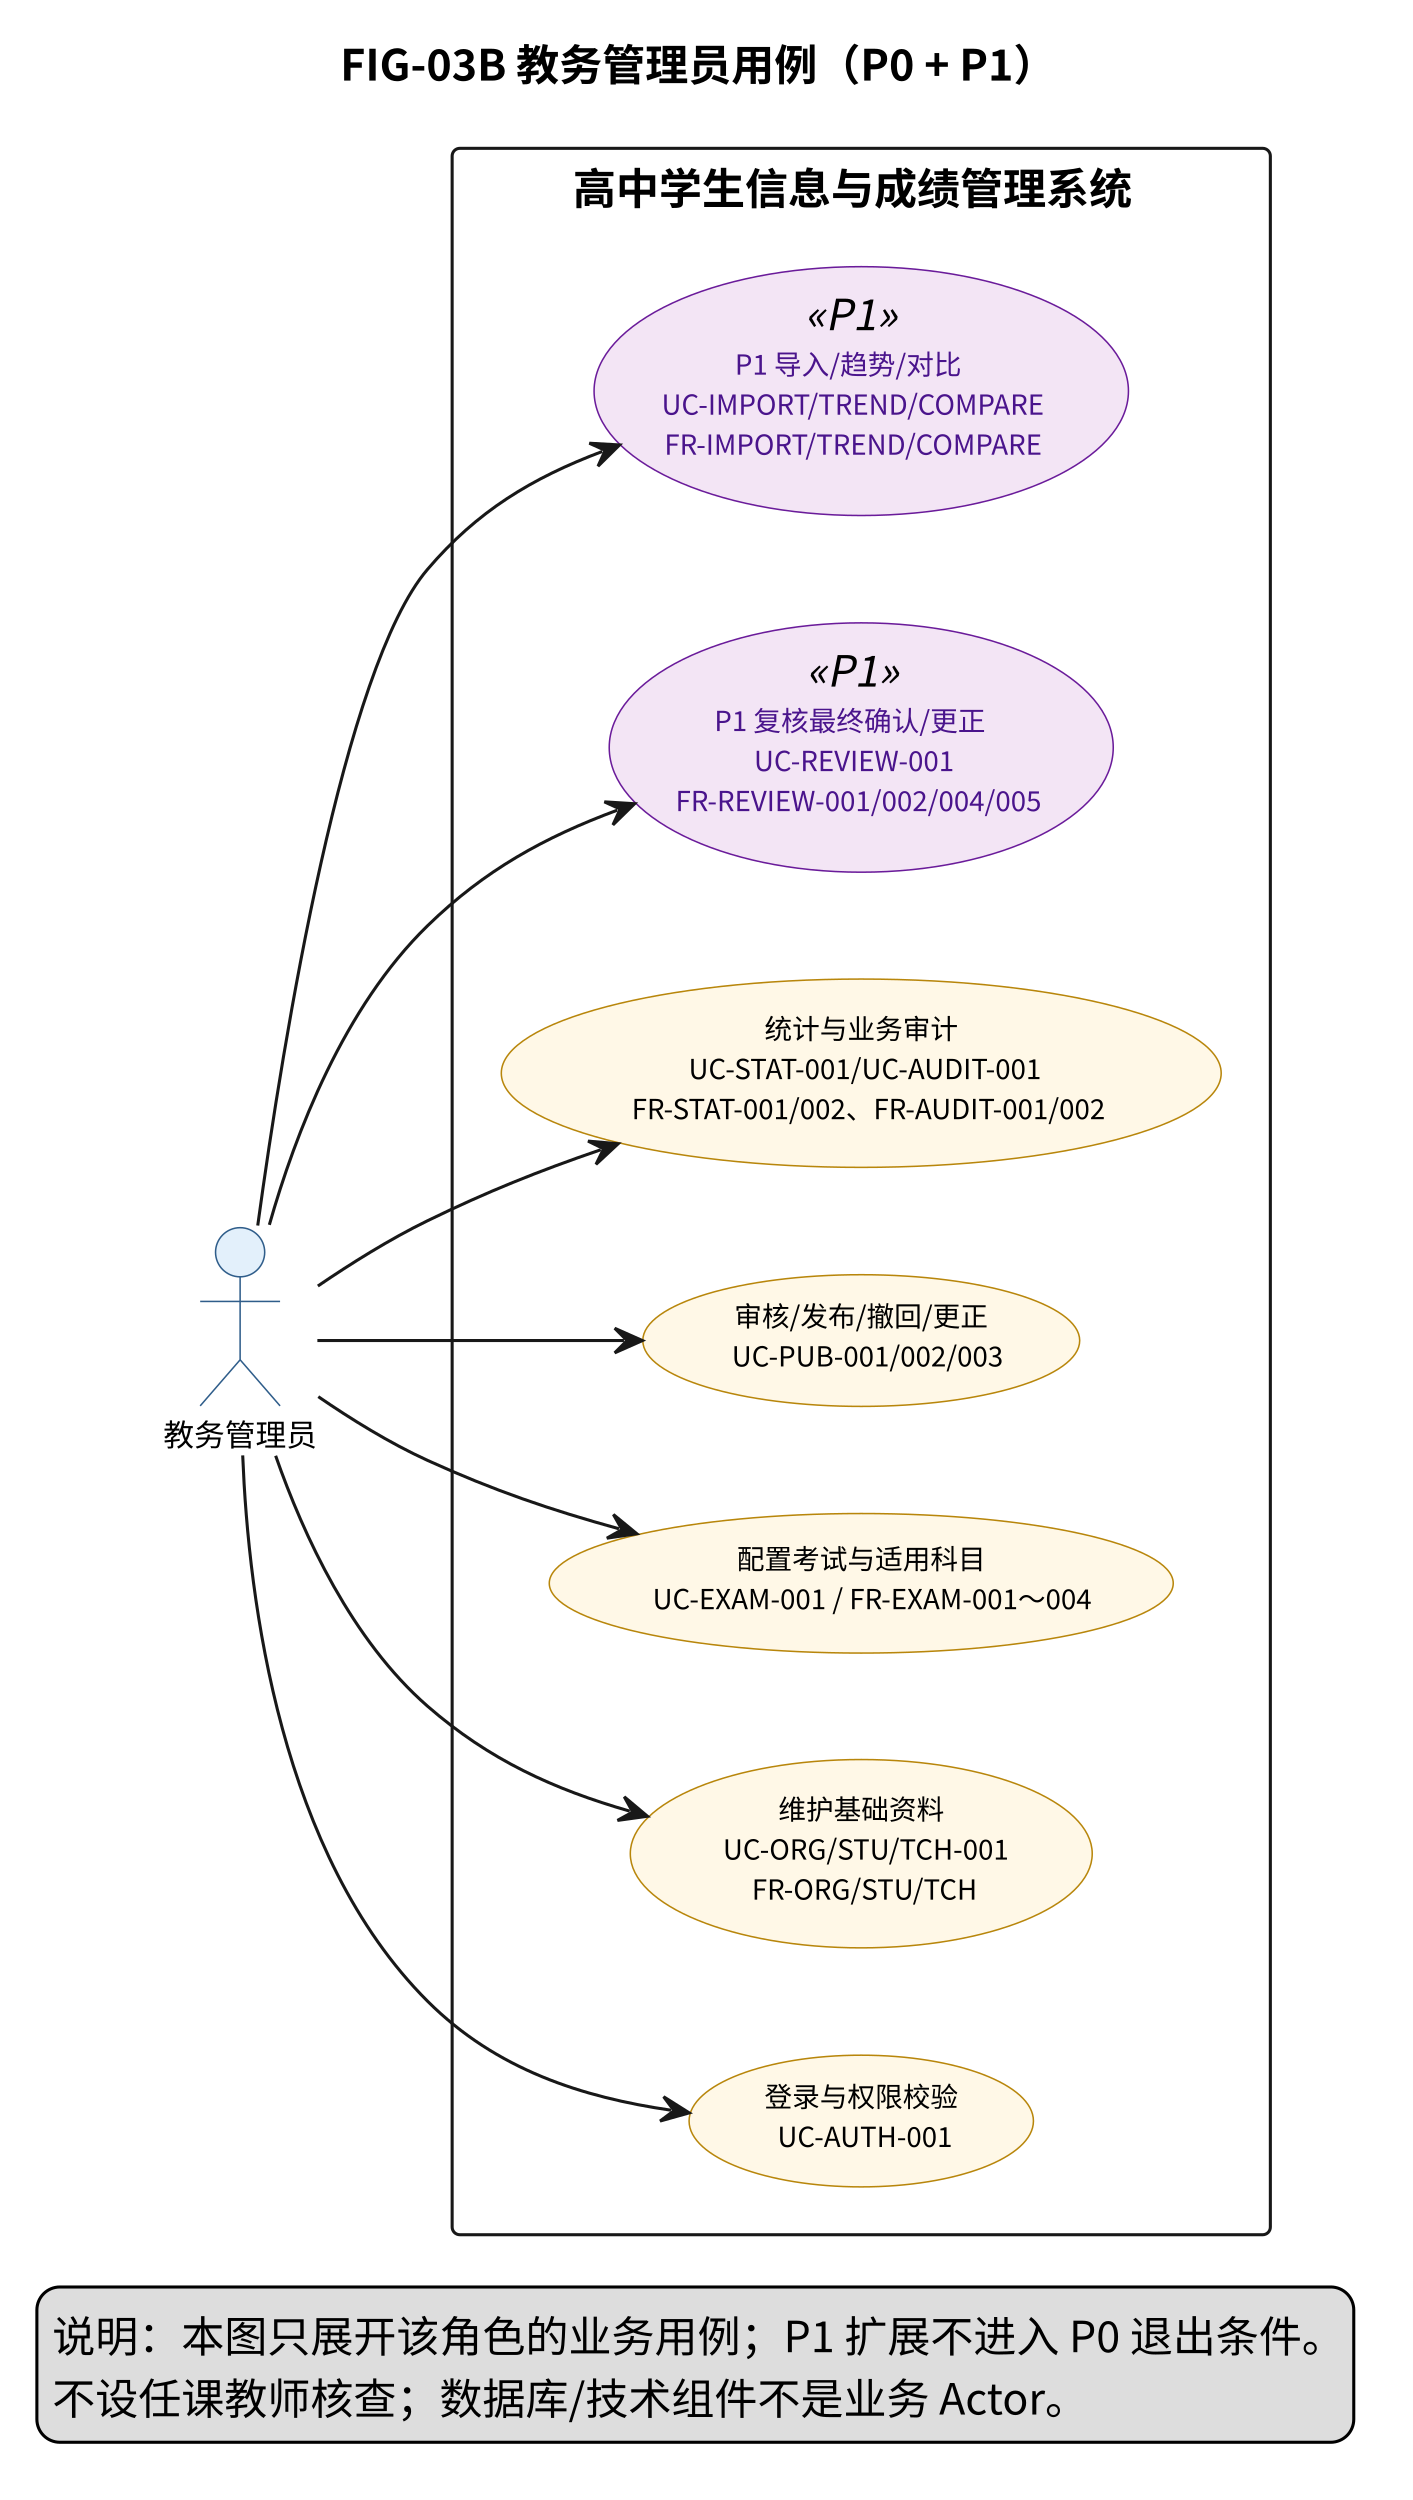
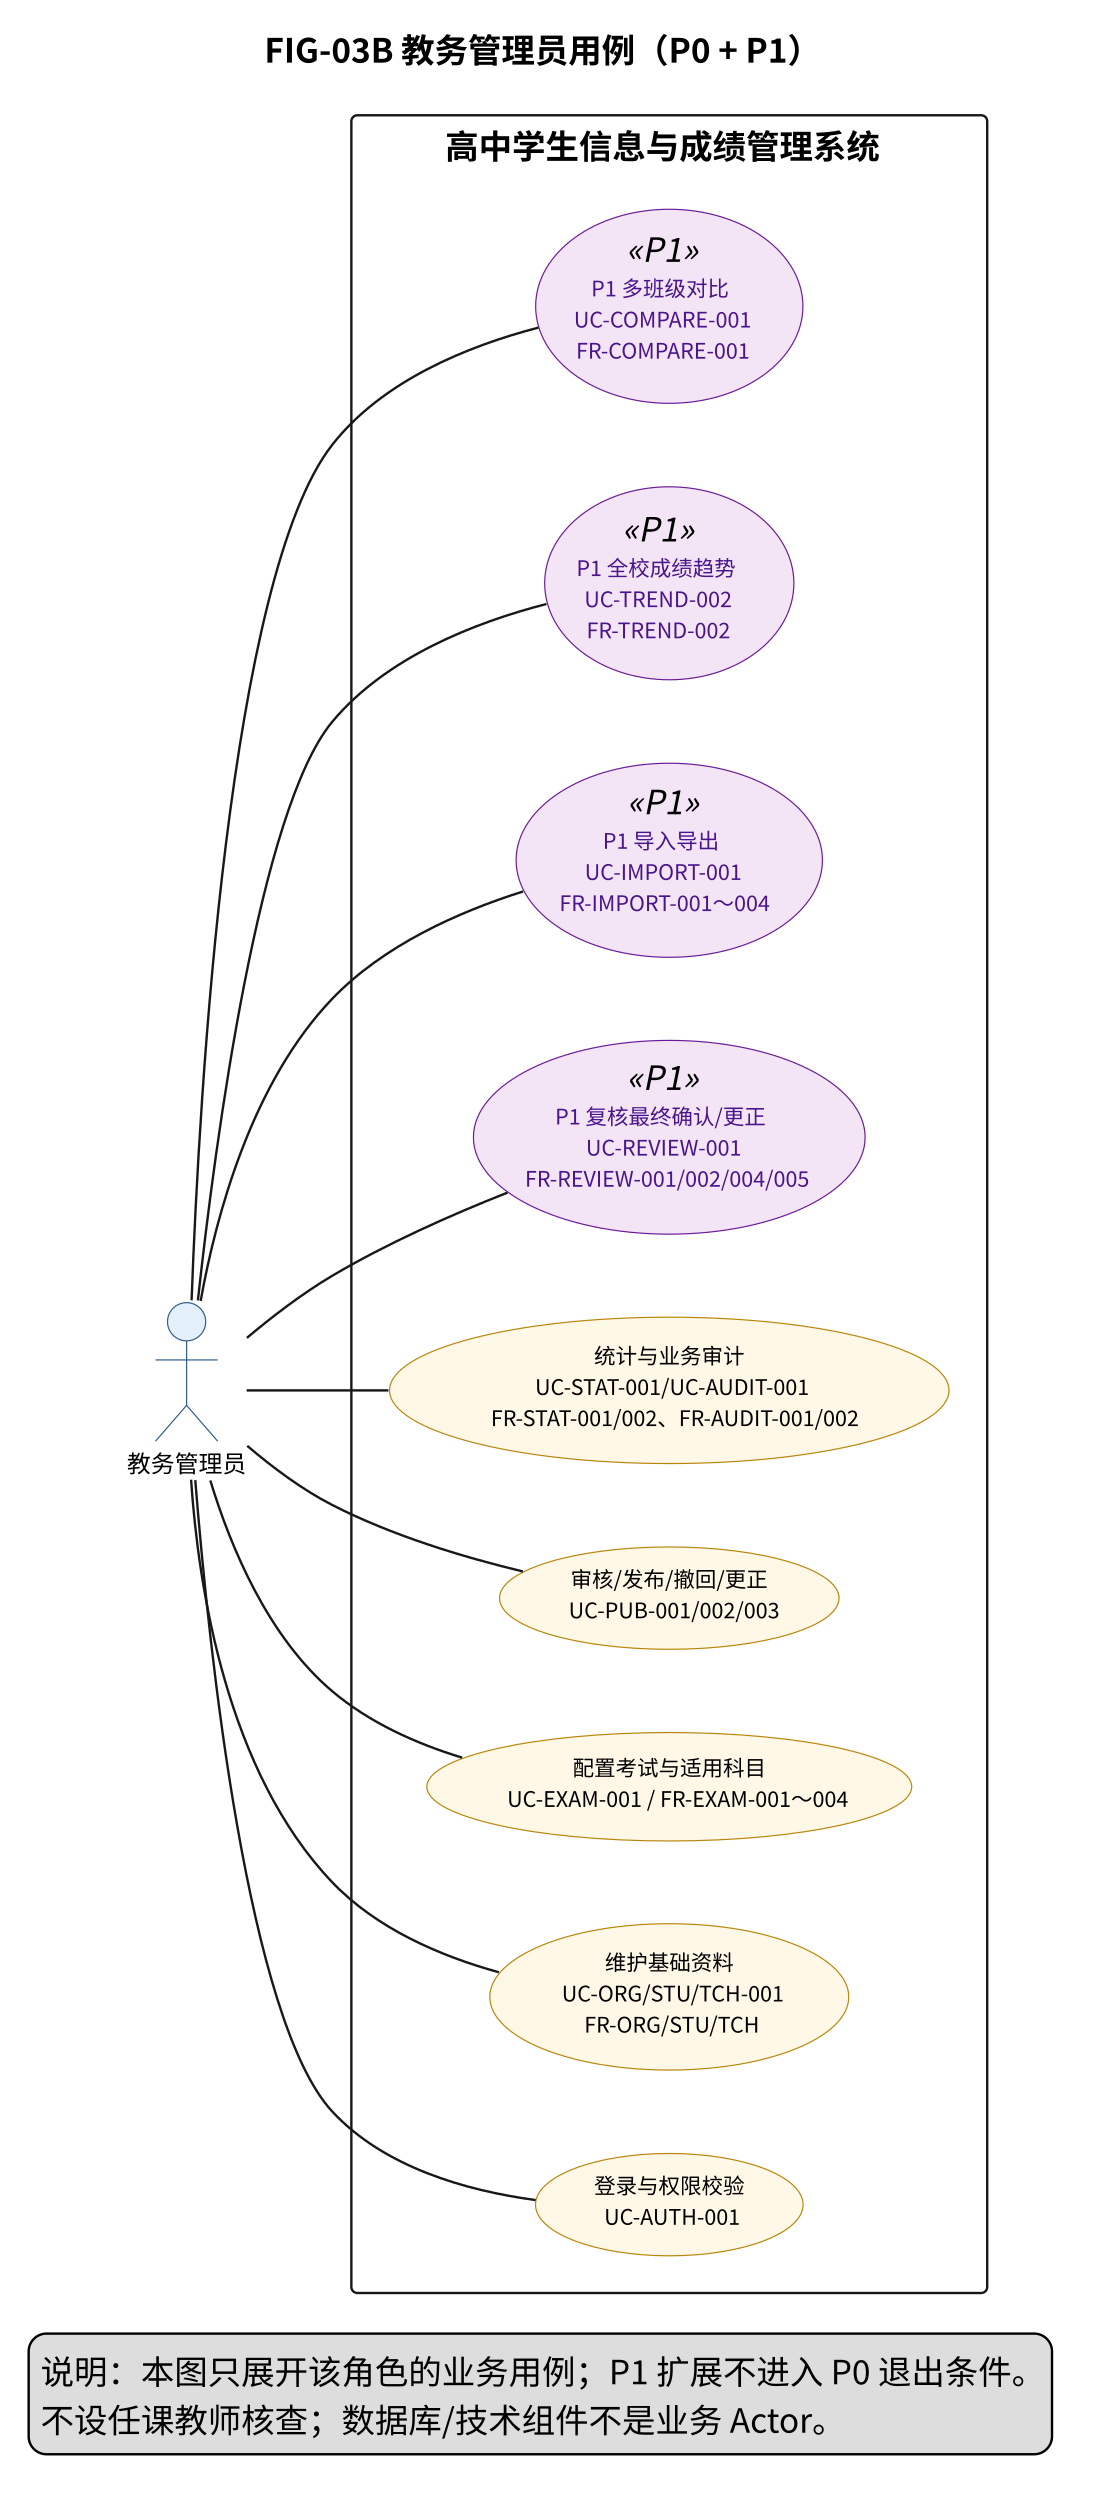
- <svg xmlns="http://www.w3.org/2000/svg" contentStyleType="text/css" height="1695.833px" preserveAspectRatio="none" style="width:958px;height:1695px;background:#FFFFFF;" version="1.1" viewBox="0 0 958 1695" width="958.333px" zoomAndPan="magnify">
+ <svg xmlns="http://www.w3.org/2000/svg" contentStyleType="text/css" height="1854.062px" preserveAspectRatio="none" style="width:814px;height:1854px;background:#FFFFFF;" version="1.1" viewBox="0 0 814 1854" width="814.583px" zoomAndPan="magnify">
  <defs />
  <g>
-     <text fill="#000000" font-family="Noto Sans CJK SC" font-size="29.167" font-weight="bold" lengthAdjust="spacing" textLength="481.518" x="230.668" y="54.666">FIG-03B 教务管理员用例（P0 + P1）</text>
+     <text fill="#000000" font-family="Noto Sans CJK SC" font-size="24.792" font-weight="bold" lengthAdjust="spacing" textLength="409.29" x="196.068" y="46.467">FIG-03B 教务管理员用例（P0 + P1）</text>
    <g id="cluster_高中学生信息与成绩管理系统">
-       <rect fill="none" height="1414.583" rx="5.208" ry="5.208" style="stroke:#181818;stroke-width:2.083;" width="554.75" x="306.552" y="100.567" />
-       <text fill="#000000" font-family="Noto Sans CJK SC" font-size="29.167" font-weight="bold" lengthAdjust="spacing" textLength="391.014" x="388.42" y="138.566">高中学生信息与成绩管理系统</text>
+       <rect fill="none" height="1615" rx="4.427" ry="4.427" style="stroke:#181818;stroke-width:1.771;" width="471.538" x="260.569" y="85.481" />
+       <text fill="#000000" font-family="Noto Sans CJK SC" font-size="24.792" font-weight="bold" lengthAdjust="spacing" textLength="332.362" x="330.157" y="117.781">高中学生信息与成绩管理系统</text>
    </g>
    <g id="elem_U_LOGIN">
-       <ellipse cx="583.934" cy="1438.067" fill="#FFF8E7" rx="116.736" ry="44.646" style="stroke:#B8860B;stroke-width:1.042;" />
-       <text fill="#000000" font-family="Noto Sans CJK SC" font-size="18.75" lengthAdjust="spacing" textLength="131.251" x="518.309" y="1428.5">登录与权限校验</text>
-       <text fill="#000000" font-family="Noto Sans CJK SC" font-size="18.75" lengthAdjust="spacing" textLength="113.682" x="527.093" y="1455.65">UC-AUTH-001</text>
+       <ellipse cx="496.344" cy="1634.961" fill="#FFF8E7" rx="99.226" ry="37.949" style="stroke:#B8860B;stroke-width:0.885;" />
+       <text fill="#000000" font-family="Noto Sans CJK SC" font-size="15.938" lengthAdjust="spacing" textLength="111.563" x="440.562" y="1626.829">登录与权限校验</text>
+       <text fill="#000000" font-family="Noto Sans CJK SC" font-size="15.938" lengthAdjust="spacing" textLength="96.63" x="448.029" y="1649.907">UC-AUTH-001</text>
    </g>
    <g id="elem_U_BASE">
-       <ellipse cx="583.935" cy="1256.807" fill="#FFF8E7" rx="156.591" ry="63.844" style="stroke:#B8860B;stroke-width:1.042;" />
-       <text fill="#000000" font-family="Noto Sans CJK SC" font-size="18.75" lengthAdjust="spacing" textLength="112.501" x="527.684" y="1233.665">维护基础资料</text>
-       <text fill="#000000" font-family="Noto Sans CJK SC" font-size="18.75" lengthAdjust="spacing" textLength="187.614" x="490.128" y="1260.815">UC-ORG/STU/TCH-001</text>
-       <text fill="#000000" font-family="Noto Sans CJK SC" font-size="18.75" lengthAdjust="spacing" textLength="148.37" x="509.75" y="1287.965">FR-ORG/STU/TCH</text>
+       <ellipse cx="496.344" cy="1480.89" fill="#FFF8E7" rx="133.102" ry="54.268" style="stroke:#B8860B;stroke-width:0.885;" />
+       <text fill="#000000" font-family="Noto Sans CJK SC" font-size="15.938" lengthAdjust="spacing" textLength="95.626" x="448.532" y="1461.219">维护基础资料</text>
+       <text fill="#000000" font-family="Noto Sans CJK SC" font-size="15.938" lengthAdjust="spacing" textLength="159.472" x="416.609" y="1484.297">UC-ORG/STU/TCH-001</text>
+       <text fill="#000000" font-family="Noto Sans CJK SC" font-size="15.938" lengthAdjust="spacing" textLength="126.114" x="433.287" y="1507.374">FR-ORG/STU/TCH</text>
    </g>
    <g id="elem_U_EXAM">
-       <ellipse cx="583.932" cy="1073.476" fill="#FFF8E7" rx="211.525" ry="47.305" style="stroke:#B8860B;stroke-width:1.042;" />
-       <text fill="#000000" font-family="Noto Sans CJK SC" font-size="18.75" lengthAdjust="spacing" textLength="168.751" x="499.556" y="1063.909">配置考试与适用科目</text>
-       <text fill="#000000" font-family="Noto Sans CJK SC" font-size="18.75" lengthAdjust="spacing" textLength="282.958" x="442.452" y="1091.059">UC-EXAM-001 / FR-EXAM-001～004</text>
+       <ellipse cx="496.342" cy="1325.059" fill="#FFF8E7" rx="179.796" ry="40.209" style="stroke:#B8860B;stroke-width:0.885;" />
+       <text fill="#000000" font-family="Noto Sans CJK SC" font-size="15.938" lengthAdjust="spacing" textLength="143.439" x="424.623" y="1316.927">配置考试与适用科目</text>
+       <text fill="#000000" font-family="Noto Sans CJK SC" font-size="15.938" lengthAdjust="spacing" textLength="240.514" x="376.085" y="1340.004">UC-EXAM-001 / FR-EXAM-001～004</text>
    </g>
    <g id="elem_U_PUB">
-       <ellipse cx="583.928" cy="908.9" fill="#FFF8E7" rx="148.105" ry="44.646" style="stroke:#B8860B;stroke-width:1.042;" />
-       <text fill="#000000" font-family="Noto Sans CJK SC" font-size="18.75" lengthAdjust="spacing" textLength="172.276" x="497.79" y="899.333">审核/发布/撤回/更正</text>
-       <text fill="#000000" font-family="Noto Sans CJK SC" font-size="18.75" lengthAdjust="spacing" textLength="175.614" x="496.122" y="926.484">UC-PUB-001/002/003</text>
+       <ellipse cx="496.339" cy="1185.169" fill="#FFF8E7" rx="125.889" ry="37.949" style="stroke:#B8860B;stroke-width:0.885;" />
+       <text fill="#000000" font-family="Noto Sans CJK SC" font-size="15.938" lengthAdjust="spacing" textLength="146.435" x="423.122" y="1177.038">审核/发布/撤回/更正</text>
+       <text fill="#000000" font-family="Noto Sans CJK SC" font-size="15.938" lengthAdjust="spacing" textLength="149.272" x="421.703" y="1200.115">UC-PUB-001/002/003</text>
    </g>
    <g id="elem_U_STAT">
-       <ellipse cx="583.928" cy="727.64" fill="#FFF8E7" rx="244.043" ry="63.844" style="stroke:#B8860B;stroke-width:1.042;" />
-       <text fill="#000000" font-family="Noto Sans CJK SC" font-size="18.75" lengthAdjust="spacing" textLength="131.251" x="518.303" y="704.498">统计与业务审计</text>
-       <text fill="#000000" font-family="Noto Sans CJK SC" font-size="18.75" lengthAdjust="spacing" textLength="234.227" x="466.815" y="731.648">UC-STAT-001/UC-AUDIT-001</text>
-       <text fill="#000000" font-family="Noto Sans CJK SC" font-size="18.75" lengthAdjust="spacing" textLength="311.289" x="428.284" y="758.798">FR-STAT-001/002、FR-AUDIT-001/002</text>
+       <ellipse cx="496.339" cy="1031.098" fill="#FFF8E7" rx="207.436" ry="54.268" style="stroke:#B8860B;stroke-width:0.885;" />
+       <text fill="#000000" font-family="Noto Sans CJK SC" font-size="15.938" lengthAdjust="spacing" textLength="111.563" x="440.557" y="1011.428">统计与业务审计</text>
+       <text fill="#000000" font-family="Noto Sans CJK SC" font-size="15.938" lengthAdjust="spacing" textLength="199.093" x="396.793" y="1034.505">UC-STAT-001/UC-AUDIT-001</text>
+       <text fill="#000000" font-family="Noto Sans CJK SC" font-size="15.938" lengthAdjust="spacing" textLength="264.596" x="364.041" y="1057.583">FR-STAT-001/002、FR-AUDIT-001/002</text>
    </g>
    <g id="elem_U_REVIEW">
-       <ellipse cx="583.918" cy="506.822" fill="#F3E5F5" rx="170.865" ry="84.526" style="stroke:#6A1B9A;stroke-width:1.042;" />
-       <text fill="#000000" font-family="Noto Sans CJK SC" font-size="29.167" font-style="italic" lengthAdjust="spacing" textLength="57.662" x="546.741" y="465.509">«P1»</text>
-       <text fill="#4A148C" font-family="Noto Sans CJK SC" font-size="18.75" lengthAdjust="spacing" textLength="182.532" x="484.306" y="495.659">P1 复核最终确认/更正</text>
-       <text fill="#4A148C" font-family="Noto Sans CJK SC" font-size="18.75" lengthAdjust="spacing" textLength="128.776" x="511.184" y="522.81">UC-REVIEW-001</text>
-       <text fill="#4A148C" font-family="Noto Sans CJK SC" font-size="18.75" lengthAdjust="spacing" textLength="235.108" x="458.018" y="549.96">FR-REVIEW-001/002/004/005</text>
+       <ellipse cx="496.33" cy="843.403" fill="#F3E5F5" rx="145.235" ry="71.847" style="stroke:#6A1B9A;stroke-width:0.885;" />
+       <text fill="#000000" font-family="Noto Sans CJK SC" font-size="24.792" font-style="italic" lengthAdjust="spacing" textLength="49.013" x="464.73" y="808.287">«P1»</text>
+       <text fill="#4A148C" font-family="Noto Sans CJK SC" font-size="15.938" lengthAdjust="spacing" textLength="155.153" x="411.66" y="833.915">P1 复核最终确认/更正</text>
+       <text fill="#4A148C" font-family="Noto Sans CJK SC" font-size="15.938" lengthAdjust="spacing" textLength="109.46" x="434.507" y="856.992">UC-REVIEW-001</text>
+       <text fill="#4A148C" font-family="Noto Sans CJK SC" font-size="15.938" lengthAdjust="spacing" textLength="199.842" x="389.315" y="880.07">FR-REVIEW-001/002/004/005</text>
    </g>
-     <g id="elem_U_EXT">
-       <ellipse cx="583.935" cy="265.158" fill="#F3E5F5" rx="181.154" ry="84.362" style="stroke:#6A1B9A;stroke-width:1.042;" />
-       <text fill="#000000" font-family="Noto Sans CJK SC" font-size="29.167" font-style="italic" lengthAdjust="spacing" textLength="57.662" x="545.646" y="223.882">«P1»</text>
-       <text fill="#4A148C" font-family="Noto Sans CJK SC" font-size="18.75" lengthAdjust="spacing" textLength="152.457" x="498.249" y="254.032">P1 导入/趋势/对比</text>
-       <text fill="#4A148C" font-family="Noto Sans CJK SC" font-size="18.75" lengthAdjust="spacing" textLength="251.946" x="448.505" y="281.182">UC-IMPORT/TREND/COMPARE</text>
-       <text fill="#4A148C" font-family="Noto Sans CJK SC" font-size="18.75" lengthAdjust="spacing" textLength="248.083" x="450.436" y="308.332">FR-IMPORT/TREND/COMPARE</text>
+     <g id="elem_U_IMPORT">
+       <ellipse cx="496.334" cy="637.976" fill="#F3E5F5" rx="113.577" ry="71.961" style="stroke:#6A1B9A;stroke-width:0.885;" />
+       <text fill="#000000" font-family="Noto Sans CJK SC" font-size="24.792" font-style="italic" lengthAdjust="spacing" textLength="49.013" x="465.086" y="603.864">«P1»</text>
+       <text fill="#4A148C" font-family="Noto Sans CJK SC" font-size="15.938" lengthAdjust="spacing" textLength="85.091" x="447.047" y="629.491">P1 导入导出</text>
+       <text fill="#4A148C" font-family="Noto Sans CJK SC" font-size="15.938" lengthAdjust="spacing" textLength="111.962" x="433.612" y="652.569">UC-IMPORT-001</text>
+       <text fill="#4A148C" font-family="Noto Sans CJK SC" font-size="15.938" lengthAdjust="spacing" textLength="149.527" x="414.829" y="675.647">FR-IMPORT-001～004</text>
+     </g>
+     <g id="elem_U_TREND">
+       <ellipse cx="496.338" cy="432.561" fill="#F3E5F5" rx="92.402" ry="71.555" style="stroke:#6A1B9A;stroke-width:0.885;" />
+       <text fill="#000000" font-family="Noto Sans CJK SC" font-size="24.792" font-style="italic" lengthAdjust="spacing" textLength="49.013" x="461.439" y="401.57">«P1»</text>
+       <text fill="#4A148C" font-family="Noto Sans CJK SC" font-size="15.938" lengthAdjust="spacing" textLength="116.966" x="427.462" y="427.197">P1 全校成绩趋势</text>
+       <text fill="#4A148C" font-family="Noto Sans CJK SC" font-size="15.938" lengthAdjust="spacing" textLength="105.268" x="433.312" y="450.275">UC-TREND-002</text>
+       <text fill="#4A148C" font-family="Noto Sans CJK SC" font-size="15.938" lengthAdjust="spacing" textLength="101.985" x="434.953" y="473.352">FR-TREND-002</text>
+     </g>
+     <g id="elem_U_COMPARE">
+       <ellipse cx="496.339" cy="227.152" fill="#F3E5F5" rx="99.097" ry="71.953" style="stroke:#6A1B9A;stroke-width:0.885;" />
+       <text fill="#000000" font-family="Noto Sans CJK SC" font-size="24.792" font-style="italic" lengthAdjust="spacing" textLength="49.013" x="464.401" y="194.195">«P1»</text>
+       <text fill="#4A148C" font-family="Noto Sans CJK SC" font-size="15.938" lengthAdjust="spacing" textLength="101.028" x="438.394" y="219.823">P1 多班级对比</text>
+       <text fill="#4A148C" font-family="Noto Sans CJK SC" font-size="15.938" lengthAdjust="spacing" textLength="126.704" x="425.556" y="242.9">UC-COMPARE-001</text>
+       <text fill="#4A148C" font-family="Noto Sans CJK SC" font-size="15.938" lengthAdjust="spacing" textLength="123.421" x="427.198" y="265.978">FR-COMPARE-001</text>
    </g>
    <g id="elem_AC">
-       <ellipse cx="162.802" cy="849.025" fill="#E3F0FB" rx="16.667" ry="16.667" style="stroke:#2F5D8A;stroke-width:1.042;" />
-       <path d="M162.802,865.692 L162.802,921.942 M135.719,882.358 L189.886,882.358 M162.802,921.942 L135.719,953.192 M162.802,921.942 L189.886,953.192 " fill="none" style="stroke:#2F5D8A;stroke-width:1.042;" />
-       <text fill="#000000" font-family="Noto Sans CJK SC" font-size="20.833" lengthAdjust="spacing" textLength="104.166" x="110.719" y="980.483">教务管理员</text>
+       <ellipse cx="138.382" cy="980.213" fill="#E3F0FB" rx="14.167" ry="14.167" style="stroke:#2F5D8A;stroke-width:0.885;" />
+       <path d="M138.382,994.379 L138.382,1042.192 M115.361,1008.546 L161.403,1008.546 M138.382,1042.192 L115.361,1068.754 M138.382,1042.192 L161.403,1068.754 " fill="none" style="stroke:#2F5D8A;stroke-width:0.885;" />
+       <text fill="#000000" font-family="Noto Sans CJK SC" font-size="17.708" lengthAdjust="spacing" textLength="88.541" x="94.111" y="1091.952">教务管理员</text>
    </g>
    <g id="link_AC_U_LOGIN">
-       <path d="M164.552,986.754 C168.49,1086.275 190.511,1257.525 289.886,1356.816 C336.406,1403.296 394.745,1421.976 454.912,1430.726 " fill="none" id="AC-to-U_LOGIN" style="stroke:#181818;stroke-width:2.083;" />
-       <polygon fill="#181818" points="467.281,1432.525,449.926,1421.58,456.973,1431.026,447.527,1438.073,467.281,1432.525" style="stroke:#181818;stroke-width:2.083;" />
+       <path d="M144.81,1097.672 C155.063,1225.473 183.892,1498.483 246.403,1565.898 C284.724,1607.212 345.428,1624.584 397.225,1631.578 " fill="none" id="AC-U_LOGIN" style="stroke:#181818;stroke-width:1.771;" />
    </g>
    <g id="link_AC_U_BASE">
-       <path d="M186.886,987.004 C205.927,1041.483 238.656,1112.15 289.886,1156.816 C331.698,1193.254 375.395,1213.106 426.957,1227.96 " fill="none" id="AC-to-U_BASE" style="stroke:#181818;stroke-width:2.083;" />
-       <polygon fill="#181818" points="438.969,1231.421,423.259,1218.223,428.959,1228.537,418.645,1234.238,438.969,1231.421" style="stroke:#181818;stroke-width:2.083;" />
+       <path d="M141.711,1097.353 C147.148,1178.157 168.291,1314.068 246.403,1395.898 C278.951,1429.987 325.736,1450.422 369.936,1462.641 " fill="none" id="AC-U_BASE" style="stroke:#181818;stroke-width:1.771;" />
    </g>
    <g id="link_AC_U_EXAM">
-       <path d="M215.802,946.942 C237.74,962.004 264.219,978.462 289.886,990.15 C334.511,1010.462 373.192,1023.673 419.692,1036.528 " fill="none" id="AC-to-U_EXAM" style="stroke:#181818;stroke-width:2.083;" />
-       <polygon fill="#181818" points="431.74,1039.858,415.888,1026.83,421.7,1037.083,411.447,1042.895,431.74,1039.858" style="stroke:#181818;stroke-width:2.083;" />
+       <path d="M155.966,1097.902 C171.125,1147.804 198.909,1214.051 246.403,1254.232 C273.762,1277.376 308.258,1292.977 342.754,1303.496 " fill="none" id="AC-U_EXAM" style="stroke:#181818;stroke-width:1.771;" />
    </g>
    <g id="link_AC_U_PUB">
-       <path d="M215.177,908.9 C269.552,908.9 346.219,908.9 423.031,908.9 " fill="none" id="AC-to-U_PUB" style="stroke:#181818;stroke-width:2.083;" />
-       <polygon fill="#181818" points="435.531,908.9,416.781,900.567,425.115,908.9,416.781,917.233,435.531,908.9" style="stroke:#181818;stroke-width:2.083;" />
+       <path d="M183.361,1072.261 C201.654,1087.844 223.895,1104.596 246.403,1116.107 C290.39,1138.614 342.648,1154.569 387.822,1165.424 " fill="none" id="AC-U_PUB" style="stroke:#181818;stroke-width:1.771;" />
    </g>
    <g id="link_AC_U_STAT">
-       <path d="M215.511,871.921 C237.615,856.879 264.281,840.108 289.886,827.65 C330.594,807.837 364.418,794.253 407.293,779.524 " fill="none" id="AC-to-U_STAT" style="stroke:#181818;stroke-width:2.083;" />
-       <polygon fill="#181818" points="419.115,775.462,398.675,773.673,409.263,778.847,404.089,789.435,419.115,775.462" style="stroke:#181818;stroke-width:2.083;" />
+       <path d="M182.901,1031.107 C210.331,1031.107 248.191,1031.107 288.088,1031.107 " fill="none" id="AC-U_STAT" style="stroke:#181818;stroke-width:1.771;" />
    </g>
    <g id="link_AC_U_REVIEW">
-       <path d="M182.615,830.442 C200.323,768.212 233.24,682.837 289.886,627.65 C328.573,589.942 369.005,567.72 418.525,549.282 " fill="none" id="AC-to-U_REVIEW" style="stroke:#181818;stroke-width:2.083;" />
-       <polygon fill="#181818" points="430.24,544.921,409.76,543.653,420.478,548.555,415.576,559.273,430.24,544.921" style="stroke:#181818;stroke-width:2.083;" />
+       <path d="M183.095,992.166 C201.672,976.565 224.232,959.211 246.403,946.106 C286.955,922.147 334.13,901.11 376.4,884.411 " fill="none" id="AC-U_REVIEW" style="stroke:#181818;stroke-width:1.771;" />
    </g>
-     <g id="link_AC_U_EXT">
-       <path d="M174.74,830.921 C192.427,702.108 233.073,452.546 289.886,385.983 C323.531,346.546 360.442,324.193 408.359,306.089 " fill="none" id="AC-to-U_EXT" style="stroke:#181818;stroke-width:2.083;" />
-       <polygon fill="#181818" points="420.052,301.671,399.567,300.502,410.308,305.352,405.458,316.093,420.052,301.671" style="stroke:#181818;stroke-width:2.083;" />
+     <g id="link_AC_U_IMPORT">
+       <path d="M148.794,964.771 C160.464,900.012 187.133,802.492 246.403,740.69 C284.175,701.324 339.248,676.479 387.928,661.109 " fill="none" id="AC-U_IMPORT" style="stroke:#181818;stroke-width:1.771;" />
    </g>
-     <rect fill="#DDDDDD" height="105.3" id="_legend" rx="15.625" ry="15.625" style="stroke:#000000;stroke-width:2.083;" width="892.855" x="25" y="1550.566" />
-     <text fill="#000000" font-family="Noto Sans CJK SC" font-size="29.167" lengthAdjust="spacing" textLength="872.021" x="35.417" y="1594.816">说明：本图只展开该角色的业务用例；P1 扩展不进入 P0 退出条件。</text>
-     <text fill="#000000" font-family="Noto Sans CJK SC" font-size="29.167" lengthAdjust="spacing" textLength="698.276" x="35.417" y="1637.05">不设任课教师核查；数据库/技术组件不是业务 Actor。</text>
+     <g id="link_AC_U_TREND">
+       <path d="M146.758,964.399 C159.844,844.726 192.516,599.944 246.403,535.273 C286.105,487.638 351.537,461.766 405.247,447.918 " fill="none" id="AC-U_TREND" style="stroke:#181818;stroke-width:1.771;" />
+     </g>
+     <g id="link_AC_U_COMPARE">
+       <path d="M142.083,964.311 C147.838,808.725 169.619,427.89 246.403,329.856 C283.484,282.504 346.207,256.792 399.314,242.944 " fill="none" id="AC-U_COMPARE" style="stroke:#181818;stroke-width:1.771;" />
+     </g>
+     <rect fill="#DDDDDD" height="89.505" id="_legend" rx="13.281" ry="13.281" style="stroke:#000000;stroke-width:1.771;" width="758.926" x="21.25" y="1730.586" />
+     <text fill="#000000" font-family="Noto Sans CJK SC" font-size="24.792" lengthAdjust="spacing" textLength="741.218" x="30.104" y="1768.198">说明：本图只展开该角色的业务用例；P1 扩展不进入 P0 退出条件。</text>
+     <text fill="#000000" font-family="Noto Sans CJK SC" font-size="24.792" lengthAdjust="spacing" textLength="593.535" x="30.104" y="1804.096">不设任课教师核查；数据库/技术组件不是业务 Actor。</text>
  </g>
</svg>
